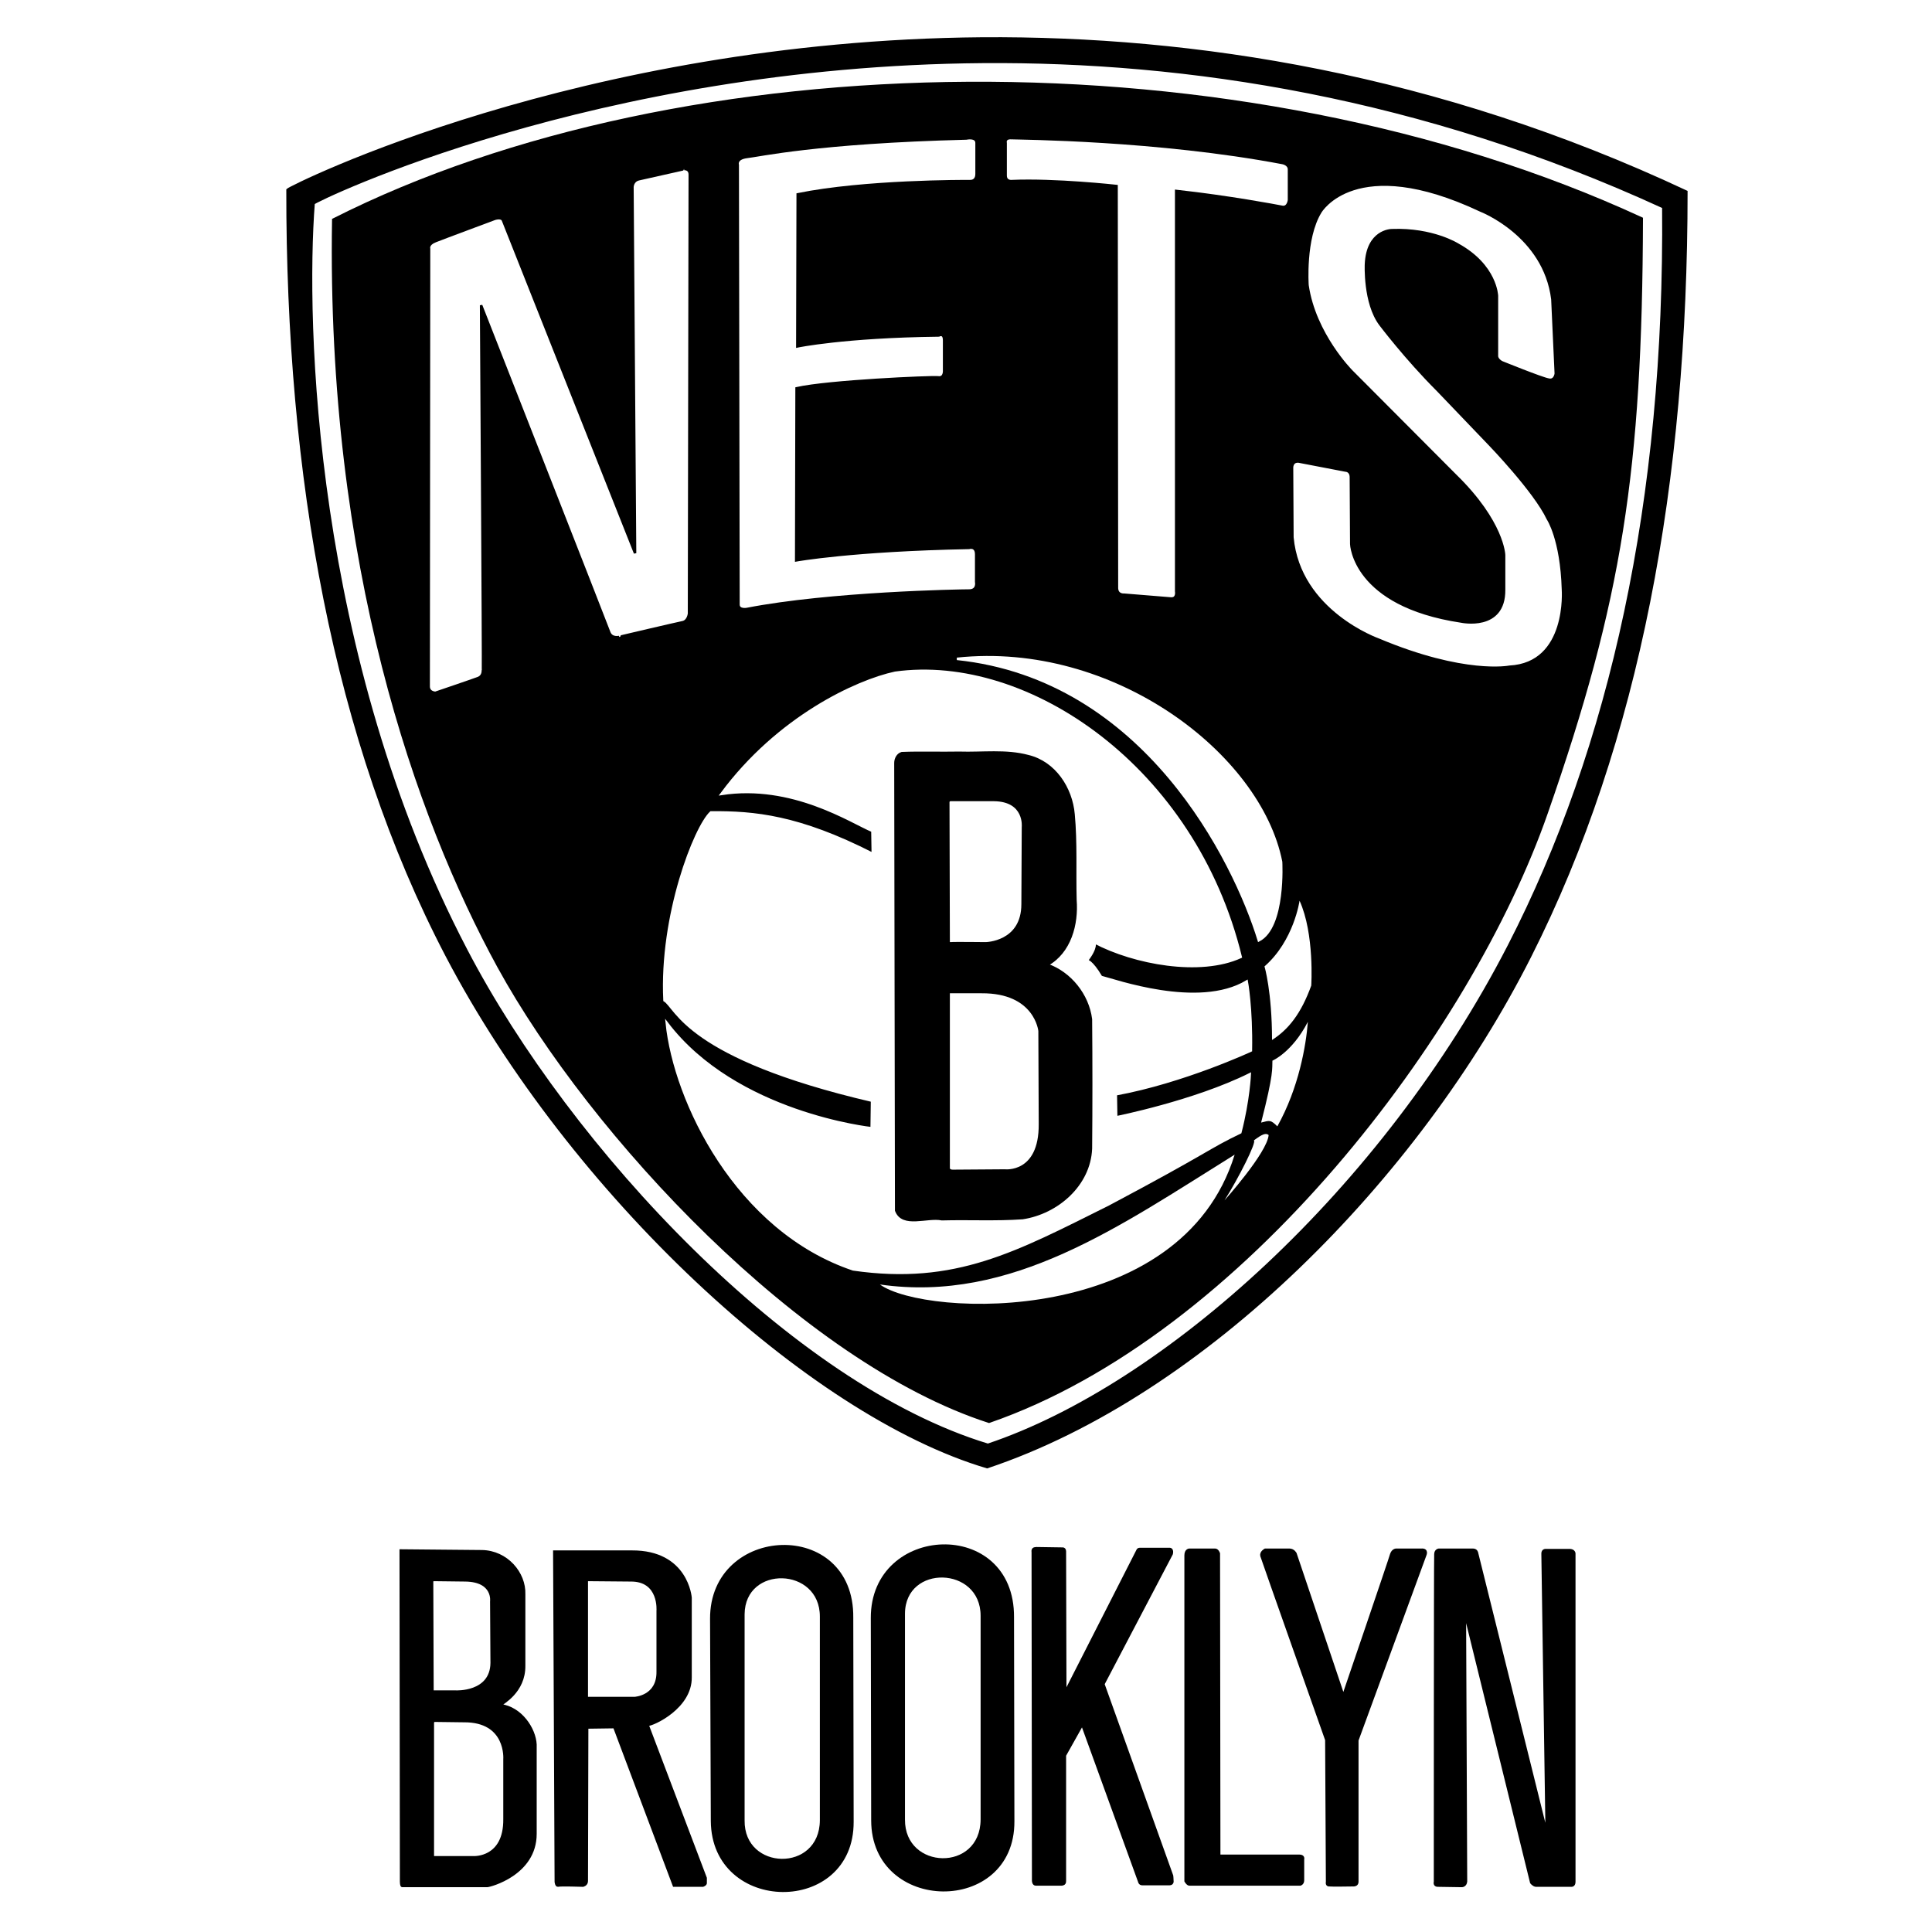
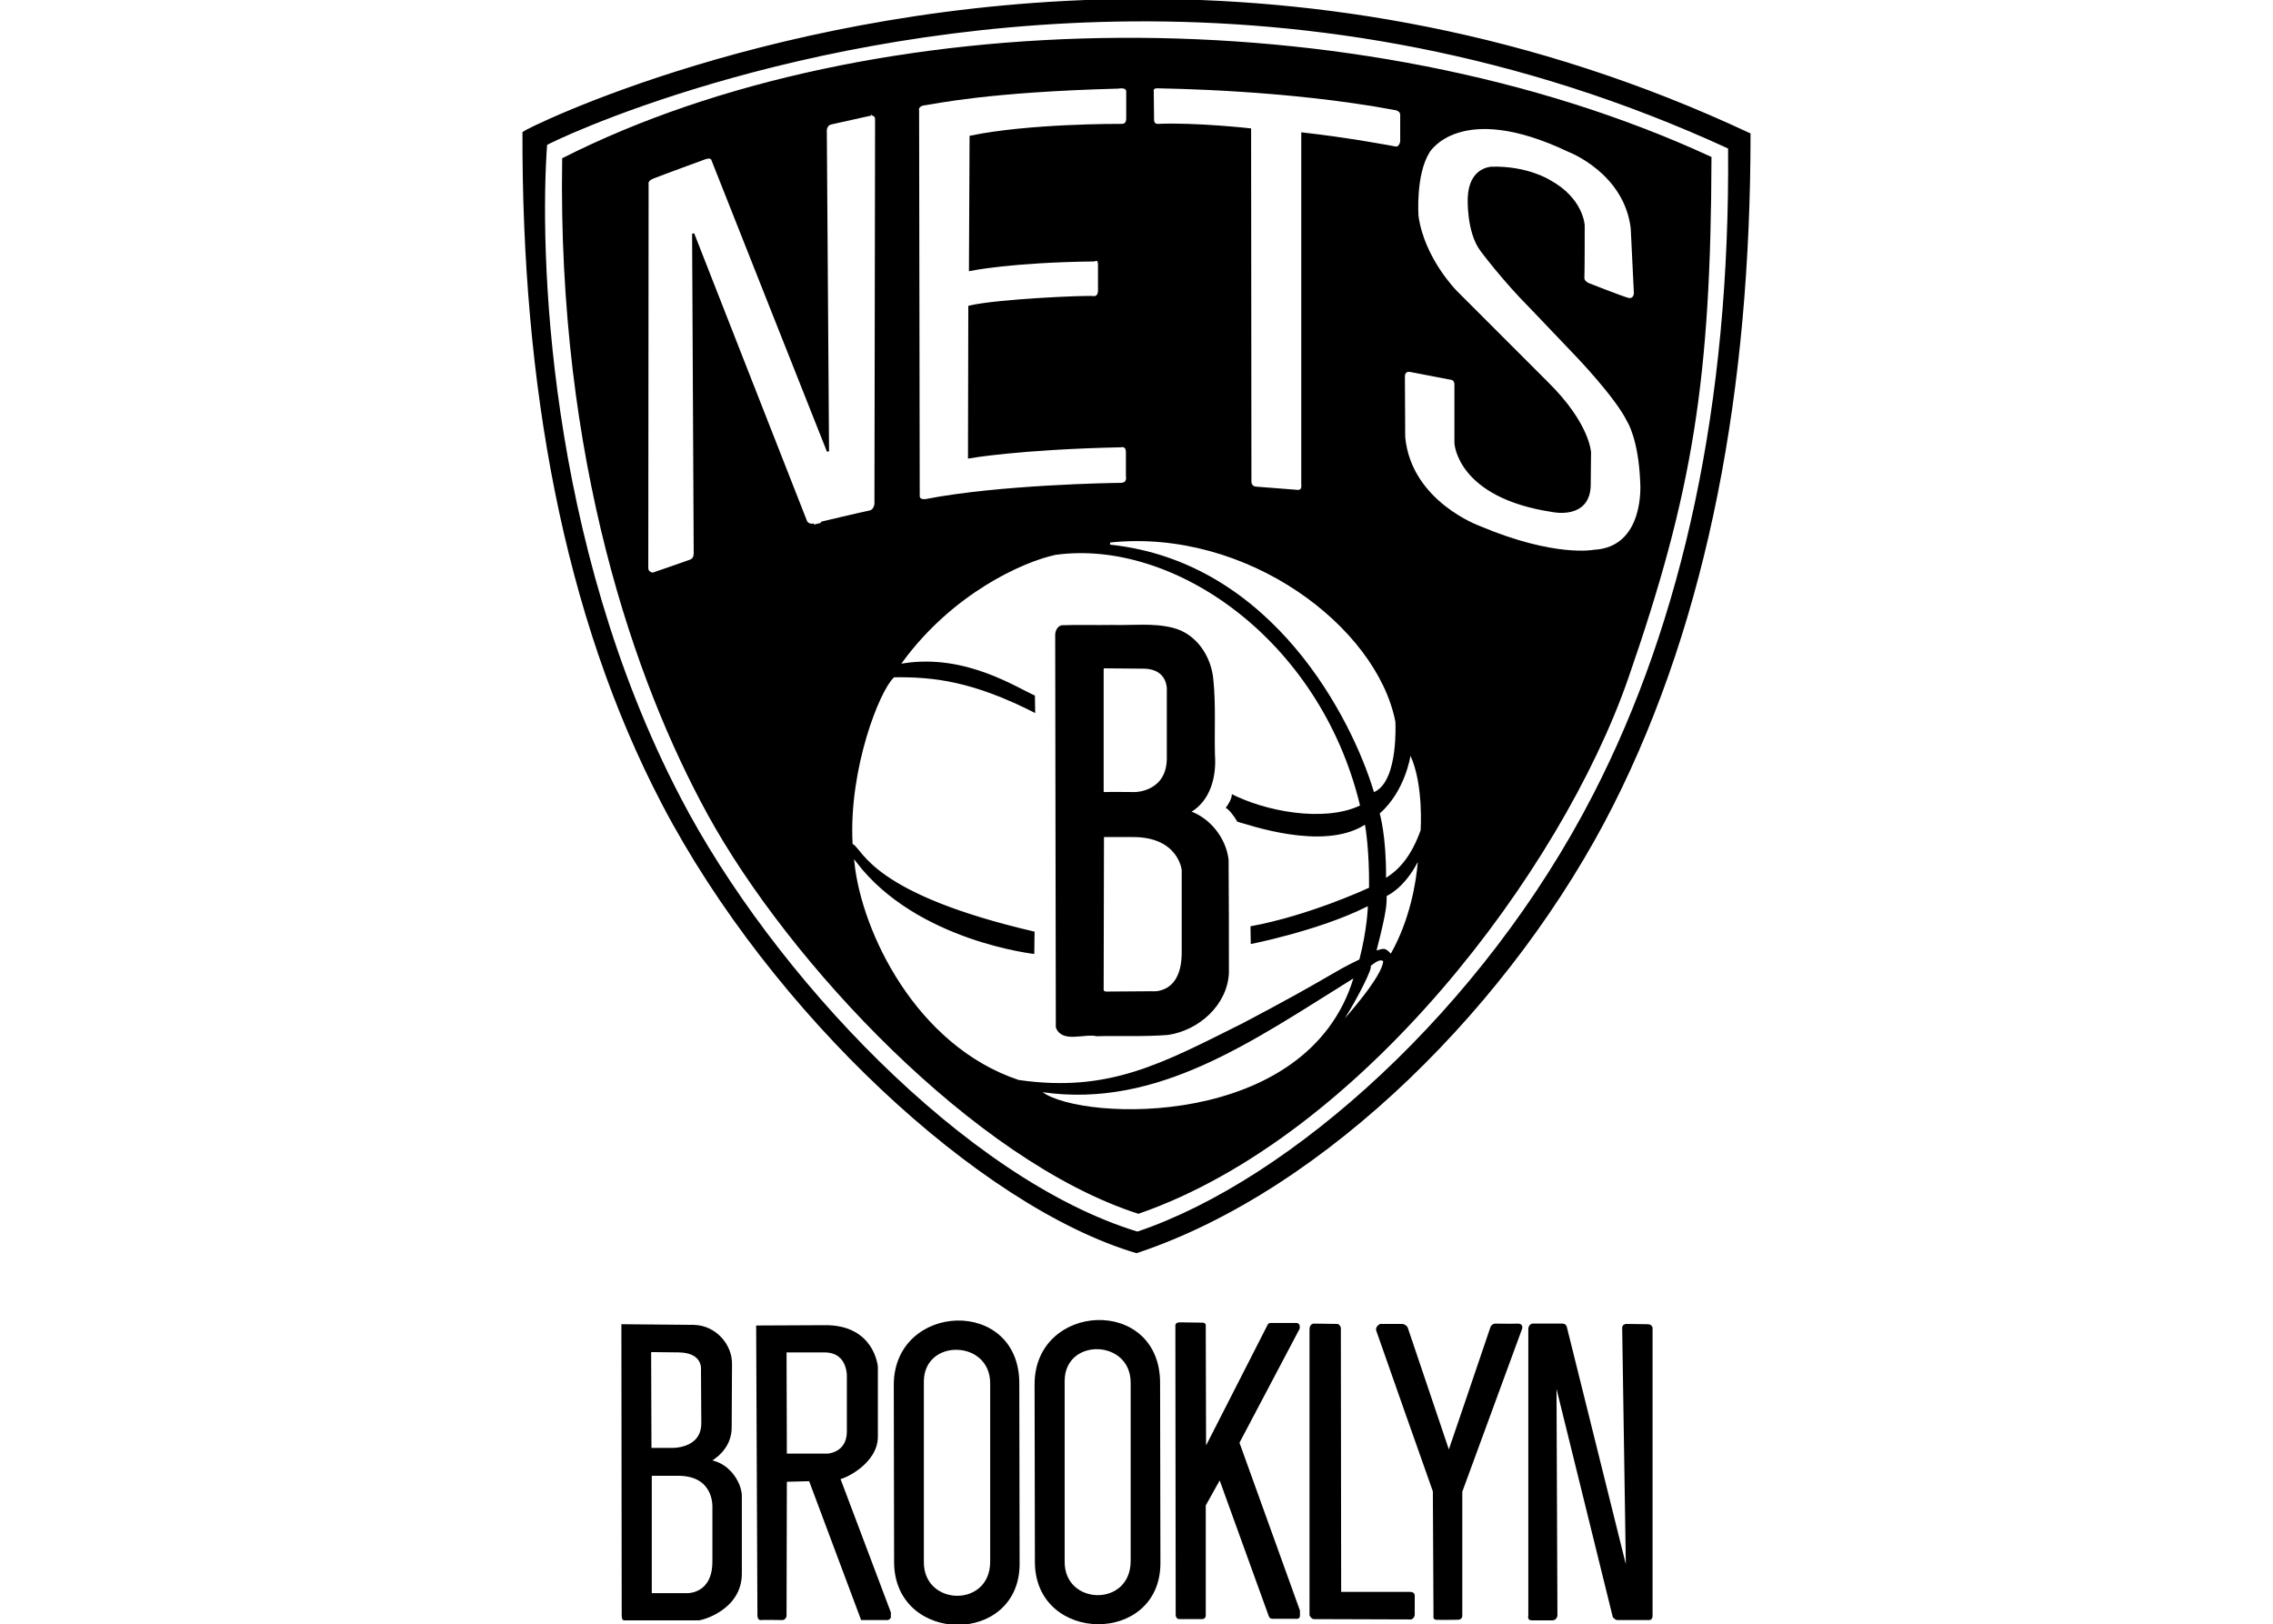
- <svg xmlns="http://www.w3.org/2000/svg" width="20pt" height="20pt" viewBox="0 0 20 20" version="1.1">
+ <svg xmlns="http://www.w3.org/2000/svg" width="28pt" height="20pt" viewBox="0 0 28 20" version="1.1">
  <g id="surface1">
-     <path style="fill-rule:nonzero;fill:rgb(0%,0%,0%);fill-opacity:1;stroke-width:0.32;stroke-linecap:butt;stroke-linejoin:miter;stroke:rgb(0%,0%,0%);stroke-opacity:1;stroke-miterlimit:4;" d="M 231.892 617.35 C 179.695 617.79 142.39 636.54 142.049 636.93 C 142 673.942 148.054 708.122 162.654 736.051 C 178.767 766.813 209.48 795.378 232.576 802.214 C 260.652 792.839 288.338 764.86 302.84 736.1 C 316.902 708.268 323.054 674.626 323.054 637.175 C 290.681 621.989 259.236 617.155 231.892 617.35 Z M 232.039 620.378 C 258.357 620.182 288.728 624.772 320.076 639.176 C 320.418 677.067 313.289 709.098 300.105 734.733 C 283.797 766.423 255.428 791.716 232.674 799.333 C 207.234 791.618 178.621 761.149 165.144 735.27 C 145.222 697.135 144.246 653.923 145.418 638.688 C 145.711 638.298 181.697 620.768 232.039 620.378 Z M 232.039 620.378 " transform="matrix(0.08,0,0,0.08,-8.387327,-48.98959)" />
-     <path style="fill-rule:nonzero;fill:rgb(0%,0%,0%);fill-opacity:1;stroke-width:0.299;stroke-linecap:butt;stroke-linejoin:miter;stroke:rgb(0%,0%,0%);stroke-opacity:1;stroke-miterlimit:4;" d="M 317.293 640.641 C 265.242 616.618 193.318 617.839 147.957 640.788 C 147.224 685.417 158.748 718.083 169.344 737.467 C 181.355 759.342 208.748 788.591 232.82 796.354 C 265.633 785.026 295.125 745.915 304.988 717.546 C 314.607 689.958 317.195 673.307 317.293 640.641 Z M 317.293 640.641 " transform="matrix(0.08,0,0,0.08,-8.387327,-48.98959)" />
-     <path style="fill-rule:nonzero;fill:rgb(100%,100%,100%);fill-opacity:1;stroke-width:0.32;stroke-linecap:butt;stroke-linejoin:miter;stroke:rgb(0%,0%,0%);stroke-opacity:1;stroke-miterlimit:4;" d="M 160.31 701.188 L 160.359 644.548 C 160.359 644.548 160.164 643.962 161.189 643.571 C 162.166 643.18 168.855 640.69 168.855 640.69 C 168.855 640.69 169.734 640.397 169.929 640.885 C 170.125 641.374 187.019 683.952 187.019 683.952 L 186.678 636.589 C 186.678 636.589 186.678 635.758 187.508 635.563 C 188.338 635.368 193.416 634.245 193.367 634.245 C 193.367 634.245 194.099 634.147 194.099 634.977 C 194.099 635.758 194.002 691.764 194.002 691.764 C 194.002 691.764 193.904 692.741 193.172 692.887 C 192.439 693.034 184.92 694.792 184.969 694.792 C 184.969 694.792 184.041 695.036 183.699 694.255 C 183.406 693.425 167.097 651.872 167.097 651.872 C 167.097 651.872 167.39 699.04 167.342 699.04 C 167.293 699.089 167.439 699.821 166.707 700.114 C 165.926 700.407 161.189 702.018 161.189 702.018 C 161.189 702.018 160.31 702.018 160.31 701.188 Z M 160.31 701.188 " transform="matrix(0.08,0,0,0.08,-8.387327,-48.98959)" />
-     <path style="fill-rule:nonzero;fill:rgb(100%,100%,100%);fill-opacity:1;stroke-width:0.32;stroke-linecap:butt;stroke-linejoin:miter;stroke:rgb(0%,0%,0%);stroke-opacity:1;stroke-miterlimit:4;" d="M 200.301 633.708 C 200.301 633.708 200.008 632.878 201.472 632.682 C 202.937 632.536 210.506 630.778 229.89 630.29 C 229.89 630.29 231.209 629.997 231.209 630.876 C 231.209 631.803 231.209 634.684 231.209 634.88 C 231.209 635.124 231.16 635.807 230.379 635.807 C 229.646 635.807 216.707 635.758 208.064 637.516 L 208.015 657.194 C 208.015 657.194 214.021 655.925 226.326 655.778 C 226.326 655.778 227.01 655.387 227.01 656.413 C 227.01 657.487 227.01 660.27 227.01 660.27 C 227.01 660.27 227.107 661.344 226.228 661.198 C 225.349 661.1 212.019 661.686 207.918 662.614 L 207.869 684.88 C 207.869 684.88 215.095 683.561 230.232 683.268 C 230.232 683.268 231.16 682.975 231.16 684.098 C 231.16 685.221 231.16 687.663 231.16 687.663 C 231.16 687.663 231.404 688.786 230.232 688.786 C 229.012 688.786 212.263 689.079 201.472 691.178 C 201.472 691.178 200.398 691.374 200.398 690.592 Z M 200.301 633.708 " transform="matrix(0.08,0,0,0.08,-8.387327,-48.98959)" />
-     <path style="fill-rule:nonzero;fill:rgb(100%,100%,100%);fill-opacity:1;stroke-width:0.32;stroke-linecap:butt;stroke-linejoin:miter;stroke:rgb(0%,0%,0%);stroke-opacity:1;stroke-miterlimit:4;" d="M 249.373 688.493 L 249.324 636.442 C 249.324 636.442 241.365 635.563 235.75 635.807 C 235.75 635.807 234.969 635.905 234.969 635.075 C 234.969 634.245 234.969 630.876 234.969 630.876 C 234.969 630.876 234.773 630.192 235.701 630.241 C 236.726 630.29 254.597 630.387 270.808 633.464 C 270.808 633.464 271.638 633.61 271.638 634.294 C 271.638 634.977 271.638 638.249 271.638 638.249 C 271.638 638.249 271.541 639.323 270.711 639.128 C 269.929 638.981 264.07 637.858 257.039 637.077 L 257.039 688.883 C 257.039 688.883 257.234 689.909 256.306 689.811 L 250.301 689.323 C 250.301 689.323 249.422 689.421 249.373 688.493 Z M 249.373 688.493 " transform="matrix(0.08,0,0,0.08,-8.387327,-48.98959)" />
-     <path style="fill-rule:nonzero;fill:rgb(100%,100%,100%);fill-opacity:1;stroke-width:0.32;stroke-linecap:butt;stroke-linejoin:miter;stroke:rgb(0%,0%,0%);stroke-opacity:1;stroke-miterlimit:4;" d="M 299.178 659.245 C 299.178 659.245 298.494 658.903 298.543 658.366 C 298.543 657.829 298.543 650.651 298.543 650.651 C 298.543 650.651 298.445 646.745 293.465 644.01 C 293.465 644.01 290.242 641.96 284.969 642.155 C 284.773 642.155 281.795 642.253 281.599 646.55 C 281.599 646.55 281.355 651.579 283.455 654.362 C 283.455 654.362 286.726 658.708 290.877 662.858 L 297.566 669.841 C 297.566 669.841 303.426 675.895 305.135 679.508 C 305.135 679.508 306.892 682.096 307.088 688.639 C 307.088 688.639 307.82 698.258 300.154 698.649 C 300.154 698.649 294.344 699.821 283.211 695.133 C 283.211 695.133 272.957 691.52 272.078 681.901 L 272.029 672.917 C 272.029 672.917 271.98 672.038 272.859 672.087 L 278.963 673.258 C 278.963 673.258 279.646 673.258 279.646 674.137 L 279.695 682.78 C 279.695 682.78 279.939 690.69 293.904 692.79 C 293.904 692.79 299.519 694.01 299.47 688.688 L 299.47 684.196 C 299.47 684.196 299.373 679.948 293.172 673.893 L 279.744 660.417 C 279.744 660.417 274.959 655.632 274.031 649.284 C 274.031 649.284 273.592 643.229 275.691 639.811 C 275.691 639.811 280.183 631.95 296.443 639.616 C 296.443 639.616 304.695 642.79 305.72 651.091 L 306.16 660.71 C 306.16 660.71 306.062 661.686 305.232 661.491 C 304.353 661.344 299.178 659.245 299.178 659.245 Z M 299.178 659.245 " transform="matrix(0.08,0,0,0.08,-8.387327,-48.98959)" />
-     <path style="fill:none;stroke-width:0.32;stroke-linecap:butt;stroke-linejoin:miter;stroke:rgb(0%,0%,0%);stroke-opacity:1;stroke-miterlimit:4;" d="M 227.937 715.885 C 227.937 715.885 227.644 715.788 227.644 716.227 C 227.644 716.618 227.644 734.196 227.595 734.196 C 227.595 734.196 227.595 734.538 227.937 734.538 C 228.279 734.538 232.429 734.489 232.429 734.489 C 232.429 734.489 237.215 733.854 237.215 729.606 C 237.215 725.358 237.215 719.889 237.215 719.889 C 237.361 715.397 233.455 715.885 232.283 715.837 Z M 227.937 715.885 " transform="matrix(0.08,0,0,0.08,-8.387327,-48.98959)" />
-     <path style="fill:none;stroke-width:0.32;stroke-linecap:butt;stroke-linejoin:miter;stroke:rgb(0%,0%,0%);stroke-opacity:1;stroke-miterlimit:4;" d="M 227.937 740.837 C 227.937 740.837 227.644 740.788 227.595 741.178 C 227.595 741.178 227.644 763.444 227.595 763.444 C 227.595 763.444 227.595 763.786 228.035 763.835 C 228.474 763.835 234.529 763.883 234.529 763.883 C 235.066 763.591 239.51 764.714 239.51 757.633 L 239.51 746.403 C 239.412 745.475 239.021 740.69 231.599 740.837 Z M 227.937 740.837 " transform="matrix(0.08,0,0,0.08,-8.387327,-48.98959)" />
-     <path style="fill-rule:nonzero;fill:rgb(100%,100%,100%);fill-opacity:1;stroke-width:0.32;stroke-linecap:butt;stroke-linejoin:miter;stroke:rgb(100%,100%,100%);stroke-opacity:1;stroke-miterlimit:4;" d="M 220.662 699.43 C 215.681 700.505 205.525 705.192 198.201 715.104 C 207.381 713.688 214.949 718.717 217.732 719.889 L 217.781 722.868 C 208.211 717.985 202.449 717.448 196.834 717.497 C 194.783 719.401 190.291 730.827 190.828 741.813 C 192.39 742.741 193.611 749.186 217.683 754.801 L 217.635 758.366 C 217.635 758.366 200.056 756.51 191.121 744.743 C 192.146 754.85 200.154 771.55 215.242 776.628 C 228.474 778.532 236.287 774.186 248.25 768.229 C 261.238 761.344 261.14 760.905 265.34 758.903 C 266.414 754.753 266.56 751.383 266.56 751.383 C 259.383 754.948 249.275 756.95 249.275 756.95 L 249.226 753.971 C 258.015 752.36 266.707 748.307 266.707 748.307 C 266.804 742.79 266.17 739.372 266.17 739.372 C 259.92 743.132 248.982 739.176 247.322 738.786 C 246.053 736.637 245.467 736.686 245.467 736.686 C 246.834 734.928 246.443 734.294 246.443 734.294 C 251.619 737.028 260.164 738.591 265.388 736.198 C 259.431 711.735 237.849 697.038 220.662 699.43 Z M 220.662 699.43 " transform="matrix(0.08,0,0,0.08,-8.387327,-48.98959)" />
-     <path style=" stroke:none;fill-rule:nonzero;fill:rgb(100%,100%,100%);fill-opacity:1;" d="M 9.109 13.297 C 9.578 13.637 12.23 13.742 12.781 11.953 C 11.594 12.691 10.473 13.492 9.109 13.297 Z M 9.109 13.297 " />
-     <path style=" stroke:none;fill-rule:nonzero;fill:rgb(100%,100%,100%);fill-opacity:1;" d="M 12.676 12.426 C 12.676 12.426 13.117 11.934 13.133 11.75 C 13.094 11.715 13.027 11.773 12.98 11.805 C 13.012 11.82 12.82 12.199 12.676 12.426 Z M 12.676 12.426 " />
-     <path style=" stroke:none;fill-rule:nonzero;fill:rgb(100%,100%,100%);fill-opacity:1;" d="M 13.172 10.98 C 13.168 11.062 13.188 11.105 13.055 11.621 C 13.145 11.598 13.152 11.59 13.223 11.66 C 13.445 11.262 13.52 10.824 13.539 10.578 C 13.375 10.895 13.172 10.98 13.172 10.98 Z M 13.172 10.98 " />
-     <path style="fill-rule:nonzero;fill:rgb(0%,0%,0%);fill-opacity:1;stroke-width:0.32;stroke-linecap:butt;stroke-linejoin:miter;stroke:rgb(0%,0%,0%);stroke-opacity:1;stroke-miterlimit:4;" d="M 220.711 711.1 C 220.76 730.387 220.76 749.675 220.808 769.01 C 221.638 771.208 224.812 769.743 226.717 770.133 C 230.183 770.036 233.699 770.231 237.166 769.987 C 241.658 769.303 245.808 765.69 246.004 761.003 C 246.053 755.436 246.053 749.821 246.004 744.255 C 245.613 741.13 243.318 738.249 240.34 737.223 C 243.318 735.563 244.246 731.95 244.002 728.825 C 243.904 725.114 244.099 721.403 243.758 717.741 C 243.465 714.372 241.316 711.051 237.898 710.221 C 235.017 709.44 231.941 709.88 228.963 709.782 C 226.472 709.831 223.982 709.733 221.541 709.831 C 221.004 709.977 220.711 710.563 220.711 711.1 Z M 220.711 711.1 " transform="matrix(0.08,0,0,0.08,-8.387327,-48.98959)" />
-     <path style="fill-rule:nonzero;fill:rgb(100%,100%,100%);fill-opacity:1;stroke-width:0.32;stroke-linecap:butt;stroke-linejoin:miter;stroke:rgb(0%,0%,0%);stroke-opacity:1;stroke-miterlimit:4;" d="M 227.791 715.885 C 227.791 715.885 227.547 715.934 227.547 716.178 C 227.547 716.423 227.595 734.196 227.595 734.196 C 227.595 734.196 227.547 734.44 227.84 734.44 C 228.181 734.391 232.381 734.44 232.381 734.44 C 232.381 734.44 237.166 734.391 237.166 729.362 L 237.215 719.401 C 237.215 719.401 237.605 715.934 233.455 715.885 Z M 227.791 715.885 " transform="matrix(0.08,0,0,0.08,-8.387327,-48.98959)" />
-     <path style="fill-rule:nonzero;fill:rgb(100%,100%,100%);fill-opacity:1;stroke-width:0.32;stroke-linecap:butt;stroke-linejoin:miter;stroke:rgb(0%,0%,0%);stroke-opacity:1;stroke-miterlimit:4;" d="M 227.595 740.739 L 227.595 763.493 C 227.595 763.493 227.547 763.883 228.133 763.883 C 228.67 763.883 234.871 763.835 234.871 763.835 C 234.871 763.835 239.461 764.372 239.412 757.829 L 239.363 745.768 C 239.363 745.768 238.875 740.69 231.844 740.739 Z M 227.595 740.739 " transform="matrix(0.08,0,0,0.08,-8.387327,-48.98959)" />
-     <path style=" stroke:none;fill-rule:nonzero;fill:rgb(100%,100%,100%);fill-opacity:1;" d="M 13.453 9.324 C 13.609 9.668 13.574 10.203 13.574 10.203 C 13.469 10.492 13.34 10.656 13.168 10.766 C 13.168 10.266 13.09 10.004 13.09 10.004 C 13.395 9.738 13.453 9.324 13.453 9.324 Z M 13.453 9.324 " />
-     <path style="fill-rule:nonzero;fill:rgb(100%,100%,100%);fill-opacity:1;stroke-width:0.32;stroke-linecap:butt;stroke-linejoin:miter;stroke:rgb(100%,100%,100%);stroke-opacity:1;stroke-miterlimit:4;" d="M 270.613 723.893 C 267.879 710.026 248.885 695.475 228.67 697.624 C 252.986 700.163 264.558 723.747 267.732 734.05 C 271.101 732.341 270.613 723.893 270.613 723.893 Z M 270.613 723.893 " transform="matrix(0.08,0,0,0.08,-8.387327,-48.98959)" />
-     <path style="fill-rule:nonzero;fill:rgb(0%,0%,0%);fill-opacity:1;stroke-width:0.32;stroke-linecap:butt;stroke-linejoin:miter;stroke:rgb(0%,0%,0%);stroke-opacity:1;stroke-miterlimit:4;" d="M 156.697 813.005 L 156.746 855.876 C 156.746 855.876 156.746 856.413 156.892 856.413 C 157.088 856.413 167.879 856.413 167.879 856.413 C 168.22 856.413 174.129 854.899 174.129 849.675 L 174.129 838.102 C 174.031 836.1 172.273 833.366 169.588 833.024 C 169.783 832.78 172.713 831.315 172.664 827.897 L 172.664 818.669 C 172.762 815.934 170.418 813.151 167.195 813.102 Z M 156.697 813.005 " transform="matrix(0.08,0,0,0.08,-8.387327,-48.98959)" />
-     <path style="fill-rule:nonzero;fill:rgb(100%,100%,100%);fill-opacity:1;stroke-width:0.32;stroke-linecap:butt;stroke-linejoin:miter;stroke:rgb(0%,0%,0%);stroke-opacity:1;stroke-miterlimit:4;" d="M 160.945 816.813 C 160.896 816.862 160.75 816.813 160.75 817.057 C 160.75 817.35 160.799 831.071 160.799 831.071 C 160.799 831.071 160.75 831.266 160.994 831.266 C 161.189 831.266 163.826 831.266 163.826 831.266 C 163.826 831.266 168.416 831.51 168.465 827.555 L 168.416 819.596 C 168.416 819.596 168.806 816.911 165.047 816.862 Z M 160.945 816.813 " transform="matrix(0.08,0,0,0.08,-8.387327,-48.98959)" />
-     <path style="fill-rule:nonzero;fill:rgb(100%,100%,100%);fill-opacity:1;stroke-width:0.32;stroke-linecap:butt;stroke-linejoin:miter;stroke:rgb(0%,0%,0%);stroke-opacity:1;stroke-miterlimit:4;" d="M 160.994 835.026 C 160.799 835.221 160.847 835.319 160.847 835.319 L 160.847 852.507 C 160.847 852.507 160.847 852.702 160.994 852.702 C 161.092 852.702 166.17 852.702 166.17 852.702 C 166.17 852.702 170.174 852.897 170.125 847.77 L 170.125 840.007 C 170.125 840.007 170.515 835.026 164.851 835.075 Z M 160.994 835.026 " transform="matrix(0.08,0,0,0.08,-8.387327,-48.98959)" />
-     <path style="fill-rule:nonzero;fill:rgb(0%,0%,0%);fill-opacity:1;stroke-width:0.32;stroke-linecap:butt;stroke-linejoin:miter;stroke:rgb(0%,0%,0%);stroke-opacity:1;stroke-miterlimit:4;" d="M 176.57 813.151 L 176.765 855.876 C 176.765 855.876 176.814 856.413 177.058 856.364 C 177.254 856.266 180.281 856.364 180.281 856.364 C 180.281 856.364 180.769 856.266 180.769 855.778 C 180.769 855.241 180.818 835.905 180.818 835.905 L 184.334 835.856 L 192.049 856.364 L 195.808 856.364 C 195.808 856.364 196.101 856.266 196.15 856.071 L 196.15 855.387 L 188.631 835.563 C 189.363 835.563 194.246 833.317 194.197 829.411 L 194.197 819.108 C 194.197 819.108 193.758 813.102 186.58 813.151 Z M 176.57 813.151 " transform="matrix(0.08,0,0,0.08,-8.387327,-48.98959)" />
-     <path style="fill-rule:nonzero;fill:rgb(100%,100%,100%);fill-opacity:1;stroke-width:0.32;stroke-linecap:butt;stroke-linejoin:miter;stroke:rgb(0%,0%,0%);stroke-opacity:1;stroke-miterlimit:4;" d="M 180.769 816.813 L 180.769 832.096 L 186.97 832.096 C 186.97 832.096 189.998 831.95 189.949 828.678 L 189.949 820.817 C 189.949 820.817 190.291 816.813 186.433 816.862 Z M 180.769 816.813 " transform="matrix(0.08,0,0,0.08,-8.387327,-48.98959)" />
-     <path style="fill-rule:nonzero;fill:rgb(0%,0%,0%);fill-opacity:1;stroke-width:0.32;stroke-linecap:butt;stroke-linejoin:miter;stroke:rgb(0%,0%,0%);stroke-opacity:1;stroke-miterlimit:4;" d="M 196.883 821.842 L 196.98 848.014 C 197.078 859.928 215.193 860.124 215.144 848.112 L 215.095 821.696 C 215.242 808.903 196.834 809.782 196.883 821.842 Z M 196.883 821.842 " transform="matrix(0.08,0,0,0.08,-8.387327,-48.98959)" />
-     <path style="fill-rule:nonzero;fill:rgb(100%,100%,100%);fill-opacity:1;stroke-width:0.32;stroke-linecap:butt;stroke-linejoin:miter;stroke:rgb(0%,0%,0%);stroke-opacity:1;stroke-miterlimit:4;" d="M 201.033 821.257 L 201.033 847.917 C 200.935 854.655 211.043 854.899 211.092 847.917 L 211.092 821.55 C 211.092 814.909 201.082 814.665 201.033 821.257 Z M 201.033 821.257 " transform="matrix(0.08,0,0,0.08,-8.387327,-48.98959)" />
-     <path style="fill-rule:nonzero;fill:rgb(0%,0%,0%);fill-opacity:1;stroke-width:0.32;stroke-linecap:butt;stroke-linejoin:miter;stroke:rgb(0%,0%,0%);stroke-opacity:1;stroke-miterlimit:4;" d="M 217.683 821.745 L 217.732 847.917 C 217.732 859.831 235.994 860.075 235.945 848.063 L 235.896 821.647 C 235.994 808.854 217.635 809.684 217.683 821.745 Z M 217.683 821.745 " transform="matrix(0.08,0,0,0.08,-8.387327,-48.98959)" />
-     <path style="fill-rule:nonzero;fill:rgb(100%,100%,100%);fill-opacity:1;stroke-width:0.32;stroke-linecap:butt;stroke-linejoin:miter;stroke:rgb(0%,0%,0%);stroke-opacity:1;stroke-miterlimit:4;" d="M 221.785 821.159 L 221.785 847.819 C 221.736 854.557 231.844 854.85 231.892 847.819 L 231.892 821.452 C 231.892 814.811 221.834 814.567 221.785 821.159 Z M 221.785 821.159 " transform="matrix(0.08,0,0,0.08,-8.387327,-48.98959)" />
-     <path style="fill-rule:nonzero;fill:rgb(0%,0%,0%);fill-opacity:1;stroke-width:0.32;stroke-linecap:butt;stroke-linejoin:miter;stroke:rgb(0%,0%,0%);stroke-opacity:1;stroke-miterlimit:4;" d="M 242.146 812.76 L 238.972 812.712 C 238.875 812.76 238.387 812.614 238.484 813.249 L 238.533 855.729 C 238.533 855.729 238.533 856.217 238.875 856.217 C 239.363 856.217 242.146 856.217 242.146 856.217 C 242.146 856.169 242.683 856.315 242.635 855.729 L 242.635 839.518 L 244.881 835.514 L 252.254 855.827 C 252.254 855.827 252.303 856.169 252.644 856.169 L 256.111 856.169 C 256.111 856.169 256.502 856.217 256.551 855.876 C 256.551 855.534 256.502 855.094 256.502 855.094 L 247.615 830.29 L 256.453 813.444 C 256.453 813.444 256.648 812.76 256.111 812.809 L 252.351 812.809 C 252.205 812.809 252.107 812.858 252.058 812.956 L 242.683 831.364 L 242.635 813.2 C 242.635 813.2 242.683 812.76 242.342 812.76 Z M 242.146 812.76 " transform="matrix(0.08,0,0,0.08,-8.387327,-48.98959)" />
-     <path style="fill-rule:nonzero;fill:rgb(0%,0%,0%);fill-opacity:1;stroke-width:0.32;stroke-linecap:butt;stroke-linejoin:miter;stroke:rgb(0%,0%,0%);stroke-opacity:1;stroke-miterlimit:4;" d="M 262.068 812.907 L 258.748 812.907 C 258.748 812.907 258.26 812.907 258.26 813.639 L 258.26 855.778 C 258.26 855.778 258.504 856.217 258.748 856.217 L 273.103 856.217 C 273.103 856.217 273.445 856.12 273.445 855.68 L 273.445 852.946 C 273.445 852.946 273.592 852.507 272.957 852.507 L 262.605 852.507 L 262.556 813.395 C 262.556 813.395 262.41 812.907 262.068 812.907 Z M 262.068 812.907 " transform="matrix(0.08,0,0,0.08,-8.387327,-48.98959)" />
-     <path style="fill-rule:nonzero;fill:rgb(0%,0%,0%);fill-opacity:1;stroke-width:0.32;stroke-linecap:butt;stroke-linejoin:miter;stroke:rgb(0%,0%,0%);stroke-opacity:1;stroke-miterlimit:4;" d="M 271.687 812.907 L 268.562 812.907 C 268.562 812.907 267.976 813.2 268.074 813.688 C 268.22 814.176 276.472 837.516 276.472 837.516 L 276.57 855.876 C 276.57 855.876 276.472 856.266 276.765 856.315 C 277.058 856.364 280.037 856.315 280.037 856.315 C 280.037 856.315 280.476 856.315 280.476 855.876 L 280.476 837.565 L 289.265 813.591 C 289.265 813.591 289.607 812.858 288.777 812.907 C 287.996 812.907 285.506 812.907 285.506 812.907 C 285.506 812.907 285.066 812.907 284.871 813.493 C 284.724 814.079 278.67 831.803 278.67 831.803 L 272.469 813.395 C 272.469 813.395 272.224 812.907 271.687 812.907 Z M 271.687 812.907 " transform="matrix(0.08,0,0,0.08,-8.387327,-48.98959)" />
-     <path style="fill-rule:nonzero;fill:rgb(0%,0%,0%);fill-opacity:1;stroke-width:0.32;stroke-linecap:butt;stroke-linejoin:miter;stroke:rgb(0%,0%,0%);stroke-opacity:1;stroke-miterlimit:4;" d="M 295.418 812.907 L 291.023 812.907 C 291.023 812.907 290.584 812.956 290.584 813.493 C 290.535 814.03 290.535 855.876 290.535 855.876 C 290.535 855.876 290.388 856.364 290.877 856.364 C 291.365 856.364 294.002 856.413 294.002 856.413 C 294.002 856.413 294.49 856.413 294.539 855.827 C 294.539 855.192 294.392 821.061 294.392 821.061 L 302.986 855.973 C 302.986 855.973 303.23 856.315 303.572 856.364 L 308.162 856.364 C 308.162 856.364 308.553 856.413 308.553 855.876 L 308.553 813.395 C 308.553 813.395 308.553 813.005 308.015 812.956 L 304.89 812.956 C 304.89 812.956 304.451 812.907 304.451 813.395 L 304.988 849.626 L 295.955 813.298 C 295.955 813.298 295.906 812.907 295.418 812.907 Z M 295.418 812.907 " transform="matrix(0.08,0,0,0.08,-8.387327,-48.98959)" />
+     <path style="fill-rule:nonzero;fill:rgb(0%,0%,0%);fill-opacity:1;stroke-width:0.267;stroke-linecap:butt;stroke-linejoin:miter;stroke:rgb(0%,0%,0%);stroke-opacity:1;stroke-miterlimit:4;" d="M 229.295 637.37 C 185.74 637.721 154.607 653.385 154.334 653.698 C 154.256 684.596 159.334 713.112 171.521 736.393 C 184.959 762.057 210.584 785.885 229.842 791.589 C 253.279 783.815 276.365 760.456 288.474 736.471 C 300.193 713.229 305.349 685.143 305.349 653.893 C 278.357 641.237 252.107 637.214 229.295 637.37 Z M 229.373 639.87 C 251.365 639.714 276.717 643.542 302.849 655.573 C 303.123 687.214 297.224 713.893 286.209 735.3 C 272.615 761.745 248.904 782.839 229.959 789.206 C 208.709 782.76 184.842 757.331 173.592 735.729 C 156.951 703.893 156.17 667.878 157.107 655.143 C 157.381 654.87 187.42 640.182 229.373 639.87 Z M 229.373 639.87 " transform="matrix(0.1,0,0,0.1,-8.984159,-63.73698)" />
+     <path style="fill-rule:nonzero;fill:rgb(0%,0%,0%);fill-opacity:1;stroke-width:0.25;stroke-linecap:butt;stroke-linejoin:miter;stroke:rgb(0%,0%,0%);stroke-opacity:1;stroke-miterlimit:4;" d="M 300.545 656.784 C 257.107 636.745 197.068 637.76 159.217 656.94 C 158.631 694.128 168.24 721.432 177.107 737.604 C 187.107 755.846 209.959 780.26 230.076 786.745 C 257.42 777.253 282.029 744.635 290.271 720.964 C 298.279 697.917 300.467 684.05 300.545 656.784 Z M 300.545 656.784 " transform="matrix(0.1,0,0,0.1,-8.984159,-63.73698)" />
+     <path style="fill-rule:nonzero;fill:rgb(100%,100%,100%);fill-opacity:1;stroke-width:0.267;stroke-linecap:butt;stroke-linejoin:miter;stroke:rgb(0%,0%,0%);stroke-opacity:1;stroke-miterlimit:4;" d="M 169.568 707.331 L 169.607 660.065 C 169.607 660.065 169.451 659.557 170.271 659.245 C 171.131 658.893 176.678 656.862 176.678 656.862 C 176.678 656.862 177.381 656.589 177.576 656.979 C 177.732 657.409 191.834 692.956 191.834 692.956 L 191.56 653.425 C 191.56 653.425 191.56 652.721 192.224 652.565 C 192.928 652.409 197.146 651.471 197.146 651.471 C 197.107 651.471 197.771 651.393 197.771 652.057 C 197.771 652.721 197.693 699.44 197.693 699.44 C 197.693 699.44 197.615 700.26 196.99 700.378 C 196.326 700.495 190.076 701.979 190.115 701.979 C 190.115 701.979 189.334 702.175 189.099 701.51 C 188.826 700.846 175.232 666.159 175.232 666.159 C 175.232 666.159 175.428 705.534 175.428 705.534 C 175.388 705.573 175.506 706.198 174.881 706.432 C 174.256 706.667 170.271 708.034 170.271 708.034 C 170.271 708.034 169.568 707.995 169.568 707.331 Z M 169.568 707.331 " transform="matrix(0.1,0,0,0.1,-8.984159,-63.73698)" />
+     <path style="fill-rule:nonzero;fill:rgb(100%,100%,100%);fill-opacity:1;stroke-width:0.267;stroke-linecap:butt;stroke-linejoin:miter;stroke:rgb(0%,0%,0%);stroke-opacity:1;stroke-miterlimit:4;" d="M 202.928 651.003 C 202.928 651.003 202.693 650.3 203.904 650.182 C 205.115 650.026 211.443 648.581 227.615 648.151 C 227.615 648.151 228.709 647.917 228.709 648.659 C 228.709 649.44 228.709 651.823 228.709 651.979 C 228.709 652.175 228.67 652.76 228.045 652.76 C 227.42 652.76 216.599 652.721 209.412 654.206 L 209.334 670.612 C 209.334 670.612 214.373 669.557 224.646 669.44 C 224.646 669.44 225.232 669.089 225.232 669.948 C 225.232 670.846 225.232 673.151 225.232 673.151 C 225.232 673.151 225.271 674.05 224.529 673.971 C 223.787 673.854 212.693 674.323 209.256 675.143 L 209.217 693.698 C 209.217 693.698 215.271 692.604 227.888 692.331 C 227.888 692.331 228.67 692.096 228.67 693.073 C 228.67 694.01 228.67 696.003 228.67 696.003 C 228.67 696.003 228.904 696.979 227.888 696.979 C 226.873 696.979 212.888 697.214 203.904 698.971 C 203.904 698.971 203.006 699.128 203.006 698.464 Z M 202.928 651.003 " transform="matrix(0.1,0,0,0.1,-8.984159,-63.73698)" />
+     <path style="fill-rule:nonzero;fill:rgb(100%,100%,100%);fill-opacity:1;stroke-width:0.267;stroke-linecap:butt;stroke-linejoin:miter;stroke:rgb(0%,0%,0%);stroke-opacity:1;stroke-miterlimit:4;" d="M 243.865 696.706 L 243.826 653.307 C 243.826 653.307 237.185 652.565 232.498 652.76 C 232.498 652.76 231.873 652.839 231.873 652.135 C 231.873 651.432 231.834 648.659 231.834 648.659 C 231.834 648.659 231.678 648.073 232.459 648.112 C 233.318 648.151 248.24 648.268 261.756 650.807 C 261.756 650.807 262.459 650.925 262.459 651.51 C 262.459 652.096 262.459 654.792 262.459 654.792 C 262.459 654.792 262.342 655.69 261.678 655.534 C 261.013 655.417 256.131 654.479 250.271 653.815 L 250.271 697.057 C 250.271 697.057 250.428 697.917 249.646 697.839 L 244.646 697.448 C 244.646 697.448 243.904 697.487 243.865 696.706 Z M 243.865 696.706 " transform="matrix(0.1,0,0,0.1,-8.984159,-63.73698)" />
+     <path style="fill-rule:nonzero;fill:rgb(100%,100%,100%);fill-opacity:1;stroke-width:0.267;stroke-linecap:butt;stroke-linejoin:miter;stroke:rgb(0%,0%,0%);stroke-opacity:1;stroke-miterlimit:4;" d="M 285.428 672.331 C 285.428 672.331 284.842 672.018 284.881 671.589 C 284.92 671.12 284.92 665.143 284.92 665.143 C 284.92 665.143 284.803 661.862 280.662 659.635 C 280.662 659.635 277.967 657.917 273.553 658.034 C 273.396 658.073 270.935 658.151 270.779 661.706 C 270.779 661.706 270.584 665.925 272.342 668.229 C 272.342 668.229 275.037 671.862 278.474 675.3 L 284.06 681.159 C 284.06 681.159 288.943 686.237 290.388 689.206 C 290.388 689.206 291.834 691.393 292.029 696.862 C 292.029 696.862 292.654 704.87 286.209 705.221 C 286.209 705.221 281.365 706.198 272.107 702.292 C 272.107 702.292 263.553 699.245 262.81 691.198 L 262.771 683.737 C 262.771 683.737 262.732 682.995 263.474 683.034 L 268.553 684.01 C 268.553 684.01 269.138 684.01 269.138 684.753 L 269.138 691.94 C 269.138 691.94 269.412 698.542 281.053 700.3 C 281.053 700.3 285.74 701.354 285.662 696.901 L 285.701 693.112 C 285.701 693.112 285.584 689.596 280.428 684.518 L 269.217 673.307 C 269.217 673.307 265.193 669.284 264.451 664.01 C 264.451 664.01 264.06 658.932 265.818 656.081 C 265.818 656.081 269.607 649.518 283.123 655.964 C 283.123 655.964 290.037 658.581 290.857 665.495 L 291.248 673.542 C 291.248 673.542 291.17 674.323 290.467 674.206 C 289.763 674.05 285.428 672.331 285.428 672.331 Z M 285.428 672.331 " transform="matrix(0.1,0,0,0.1,-8.984159,-63.73698)" />
+     <path style="fill:none;stroke-width:0.267;stroke-linecap:butt;stroke-linejoin:miter;stroke:rgb(0%,0%,0%);stroke-opacity:1;stroke-miterlimit:4;" d="M 225.974 719.557 C 225.974 719.557 225.74 719.479 225.74 719.831 C 225.74 720.221 225.74 734.87 225.701 734.87 C 225.701 734.87 225.662 735.143 225.974 735.143 C 226.248 735.143 229.724 735.104 229.724 735.104 C 229.724 735.104 233.709 734.596 233.709 731.042 C 233.709 727.487 233.709 722.917 233.709 722.917 C 233.826 719.167 230.623 719.557 229.607 719.518 Z M 225.974 719.557 " transform="matrix(0.1,0,0,0.1,-8.984159,-63.73698)" />
+     <path style="fill:none;stroke-width:0.267;stroke-linecap:butt;stroke-linejoin:miter;stroke:rgb(0%,0%,0%);stroke-opacity:1;stroke-miterlimit:4;" d="M 225.974 740.378 C 225.974 740.378 225.74 740.378 225.701 740.69 C 225.701 740.69 225.74 759.245 225.701 759.245 C 225.662 759.245 225.701 759.557 226.053 759.596 C 226.404 759.596 231.443 759.635 231.443 759.635 C 231.912 759.401 235.623 760.3 235.662 754.401 L 235.662 745.065 C 235.545 744.245 235.232 740.3 229.021 740.378 Z M 225.974 740.378 " transform="matrix(0.1,0,0,0.1,-8.984159,-63.73698)" />
+     <path style="fill-rule:nonzero;fill:rgb(100%,100%,100%);fill-opacity:1;stroke-width:0.267;stroke-linecap:butt;stroke-linejoin:miter;stroke:rgb(100%,100%,100%);stroke-opacity:1;stroke-miterlimit:4;" d="M 219.881 705.846 C 215.74 706.745 207.263 710.651 201.17 718.932 C 208.865 717.76 215.115 721.94 217.459 722.956 L 217.498 725.417 C 209.529 721.315 204.685 720.885 200.037 720.925 C 198.318 722.526 194.529 732.057 194.998 741.237 C 196.326 742.018 197.342 747.37 217.42 752.018 L 217.381 755.026 C 217.381 755.026 202.732 753.464 195.232 743.659 C 196.131 752.096 202.771 766.042 215.349 770.26 C 226.443 771.862 232.967 768.229 242.967 763.229 C 253.787 757.526 253.67 757.135 257.185 755.456 C 258.084 751.979 258.201 749.206 258.201 749.206 C 252.224 752.175 243.787 753.815 243.787 753.815 L 243.748 751.354 C 251.092 750.026 258.357 746.628 258.357 746.628 C 258.396 742.018 257.888 739.167 257.888 739.167 C 252.654 742.331 243.553 739.05 242.185 738.698 C 241.092 736.901 240.623 736.94 240.623 736.94 C 241.756 735.456 241.404 734.948 241.404 734.948 C 245.74 737.214 252.888 738.503 257.224 736.51 C 252.263 716.12 234.256 703.854 219.881 705.846 Z M 219.881 705.846 " transform="matrix(0.1,0,0,0.1,-8.984159,-63.73698)" />
+     <path style=" stroke:none;fill-rule:nonzero;fill:rgb(100%,100%,100%);fill-opacity:1;" d="M 12.844 13.453 C 13.332 13.809 16.102 13.918 16.672 12.051 C 15.434 12.82 14.266 13.656 12.844 13.453 Z M 12.844 13.453 " />
+     <path style=" stroke:none;fill-rule:nonzero;fill:rgb(100%,100%,100%);fill-opacity:1;" d="M 16.566 12.543 C 16.566 12.543 17.027 12.031 17.039 11.84 C 17 11.805 16.93 11.863 16.883 11.898 C 16.918 11.914 16.715 12.309 16.566 12.543 Z M 16.566 12.543 " />
+     <path style=" stroke:none;fill-rule:nonzero;fill:rgb(100%,100%,100%);fill-opacity:1;" d="M 17.082 11.035 C 17.078 11.121 17.098 11.164 16.957 11.707 C 17.051 11.68 17.062 11.672 17.133 11.746 C 17.367 11.332 17.445 10.871 17.465 10.617 C 17.293 10.949 17.082 11.035 17.082 11.035 Z M 17.082 11.035 " />
+     <path style="fill-rule:nonzero;fill:rgb(0%,0%,0%);fill-opacity:1;stroke-width:0.267;stroke-linecap:butt;stroke-linejoin:miter;stroke:rgb(0%,0%,0%);stroke-opacity:1;stroke-miterlimit:4;" d="M 219.959 715.573 C 219.998 731.706 219.998 747.8 220.037 763.893 C 220.74 765.729 223.396 764.518 224.959 764.87 C 227.849 764.792 230.779 764.948 233.709 764.714 C 237.42 764.167 240.896 761.12 241.092 757.214 C 241.092 752.565 241.092 747.917 241.053 743.268 C 240.74 740.651 238.826 738.229 236.326 737.37 C 238.826 736.003 239.568 732.995 239.373 730.378 C 239.295 727.292 239.49 724.206 239.178 721.12 C 238.943 718.307 237.146 715.534 234.295 714.831 C 231.873 714.206 229.334 714.557 226.834 714.479 C 224.763 714.518 222.693 714.44 220.623 714.518 C 220.193 714.635 219.959 715.143 219.959 715.573 Z M 219.959 715.573 " transform="matrix(0.1,0,0,0.1,-8.984159,-63.73698)" />
+     <path style="fill-rule:nonzero;fill:rgb(100%,100%,100%);fill-opacity:1;stroke-width:0.267;stroke-linecap:butt;stroke-linejoin:miter;stroke:rgb(0%,0%,0%);stroke-opacity:1;stroke-miterlimit:4;" d="M 225.857 719.557 C 225.857 719.557 225.662 719.596 225.662 719.831 C 225.662 720.026 225.662 734.87 225.662 734.87 C 225.662 734.87 225.662 735.065 225.935 735.065 C 226.17 735.026 229.685 735.065 229.685 735.065 C 229.685 735.065 233.67 735.026 233.709 730.807 L 233.709 722.526 C 233.709 722.526 234.021 719.596 230.623 719.596 Z M 225.857 719.557 " transform="matrix(0.1,0,0,0.1,-8.984159,-63.73698)" />
+     <path style="fill-rule:nonzero;fill:rgb(100%,100%,100%);fill-opacity:1;stroke-width:0.267;stroke-linecap:butt;stroke-linejoin:miter;stroke:rgb(0%,0%,0%);stroke-opacity:1;stroke-miterlimit:4;" d="M 225.701 740.339 L 225.662 759.284 C 225.662 759.284 225.662 759.635 226.131 759.635 C 226.599 759.635 231.756 759.596 231.756 759.596 C 231.756 759.596 235.584 760.065 235.545 754.596 L 235.545 744.518 C 235.545 744.518 235.115 740.26 229.256 740.339 Z M 225.701 740.339 " transform="matrix(0.1,0,0,0.1,-8.984159,-63.73698)" />
+     <path style=" stroke:none;fill-rule:nonzero;fill:rgb(100%,100%,100%);fill-opacity:1;" d="M 17.375 9.309 C 17.539 9.668 17.5 10.227 17.5 10.227 C 17.391 10.527 17.254 10.699 17.074 10.812 C 17.078 10.293 16.996 10.02 16.996 10.02 C 17.312 9.742 17.375 9.309 17.375 9.309 Z M 17.375 9.309 " />
+     <path style="fill-rule:nonzero;fill:rgb(100%,100%,100%);fill-opacity:1;stroke-width:0.267;stroke-linecap:butt;stroke-linejoin:miter;stroke:rgb(100%,100%,100%);stroke-opacity:1;stroke-miterlimit:4;" d="M 261.599 726.276 C 259.334 714.714 243.474 702.565 226.599 704.323 C 246.873 706.471 256.56 726.12 259.178 734.753 C 261.99 733.307 261.599 726.276 261.599 726.276 Z M 261.599 726.276 " transform="matrix(0.1,0,0,0.1,-8.984159,-63.73698)" />
+     <path style="fill-rule:nonzero;fill:rgb(0%,0%,0%);fill-opacity:1;stroke-width:0.267;stroke-linecap:butt;stroke-linejoin:miter;stroke:rgb(0%,0%,0%);stroke-opacity:1;stroke-miterlimit:4;" d="M 166.521 800.612 L 166.56 836.393 C 166.56 836.393 166.56 836.823 166.717 836.823 C 166.834 836.823 175.857 836.823 175.857 836.823 C 176.17 836.862 181.092 835.612 181.092 831.198 L 181.092 821.55 C 181.013 819.909 179.529 817.643 177.263 817.331 C 177.459 817.135 179.92 815.925 179.842 813.034 L 179.881 805.378 C 179.92 803.073 177.967 800.729 175.271 800.69 Z M 166.521 800.612 " transform="matrix(0.1,0,0,0.1,-8.984159,-63.73698)" />
+     <path style="fill-rule:nonzero;fill:rgb(100%,100%,100%);fill-opacity:1;stroke-width:0.267;stroke-linecap:butt;stroke-linejoin:miter;stroke:rgb(0%,0%,0%);stroke-opacity:1;stroke-miterlimit:4;" d="M 170.076 803.776 C 170.037 803.815 169.92 803.776 169.92 804.01 C 169.92 804.245 169.959 815.69 169.959 815.69 C 169.959 815.69 169.92 815.846 170.115 815.846 C 170.271 815.846 172.498 815.846 172.498 815.846 C 172.498 815.846 176.287 816.042 176.365 812.76 L 176.326 806.12 C 176.326 806.12 176.638 803.893 173.513 803.815 Z M 170.076 803.776 " transform="matrix(0.1,0,0,0.1,-8.984159,-63.73698)" />
+     <path style="fill-rule:nonzero;fill:rgb(100%,100%,100%);fill-opacity:1;stroke-width:0.267;stroke-linecap:butt;stroke-linejoin:miter;stroke:rgb(0%,0%,0%);stroke-opacity:1;stroke-miterlimit:4;" d="M 170.115 819.01 C 169.959 819.167 169.998 819.245 169.998 819.245 L 169.998 833.581 C 169.998 833.581 169.998 833.737 170.115 833.737 C 170.232 833.737 174.451 833.737 174.451 833.737 C 174.451 833.737 177.771 833.893 177.732 829.635 L 177.732 823.151 C 177.732 823.151 178.084 819.01 173.357 819.01 Z M 170.115 819.01 " transform="matrix(0.1,0,0,0.1,-8.984159,-63.73698)" />
+     <path style="fill-rule:nonzero;fill:rgb(0%,0%,0%);fill-opacity:1;stroke-width:0.267;stroke-linecap:butt;stroke-linejoin:miter;stroke:rgb(0%,0%,0%);stroke-opacity:1;stroke-miterlimit:4;" d="M 183.123 800.768 L 183.279 836.393 C 183.279 836.393 183.318 836.823 183.513 836.784 C 183.709 836.745 186.248 836.784 186.248 836.784 C 186.248 836.784 186.599 836.745 186.599 836.315 C 186.599 835.885 186.638 819.753 186.638 819.753 L 189.607 819.675 L 196.013 836.784 L 199.178 836.784 C 199.178 836.784 199.412 836.745 199.451 836.55 L 199.451 836.003 L 193.201 819.44 C 193.787 819.44 197.849 817.565 197.849 814.323 L 197.849 805.729 C 197.849 805.729 197.459 800.69 191.482 800.729 Z M 183.123 800.768 " transform="matrix(0.1,0,0,0.1,-8.984159,-63.73698)" />
+     <path style="fill-rule:nonzero;fill:rgb(100%,100%,100%);fill-opacity:1;stroke-width:0.267;stroke-linecap:butt;stroke-linejoin:miter;stroke:rgb(0%,0%,0%);stroke-opacity:1;stroke-miterlimit:4;" d="M 186.599 803.815 L 186.638 816.55 L 191.795 816.55 C 191.795 816.55 194.295 816.432 194.295 813.698 L 194.295 807.135 C 194.295 807.135 194.568 803.776 191.326 803.815 Z M 186.599 803.815 " transform="matrix(0.1,0,0,0.1,-8.984159,-63.73698)" />
+     <path style="fill-rule:nonzero;fill:rgb(0%,0%,0%);fill-opacity:1;stroke-width:0.267;stroke-linecap:butt;stroke-linejoin:miter;stroke:rgb(0%,0%,0%);stroke-opacity:1;stroke-miterlimit:4;" d="M 200.076 807.995 L 200.115 829.831 C 200.193 839.792 215.349 839.948 215.31 829.948 L 215.271 807.878 C 215.388 797.214 200.037 797.917 200.076 807.995 Z M 200.076 807.995 " transform="matrix(0.1,0,0,0.1,-8.984159,-63.73698)" />
+     <path style="fill-rule:nonzero;fill:rgb(100%,100%,100%);fill-opacity:1;stroke-width:0.267;stroke-linecap:butt;stroke-linejoin:miter;stroke:rgb(0%,0%,0%);stroke-opacity:1;stroke-miterlimit:4;" d="M 203.513 807.487 L 203.513 829.753 C 203.474 835.378 211.912 835.612 211.951 829.753 L 211.951 807.76 C 211.951 802.214 203.592 802.018 203.513 807.487 Z M 203.513 807.487 " transform="matrix(0.1,0,0,0.1,-8.984159,-63.73698)" />
+     <path style="fill-rule:nonzero;fill:rgb(0%,0%,0%);fill-opacity:1;stroke-width:0.267;stroke-linecap:butt;stroke-linejoin:miter;stroke:rgb(0%,0%,0%);stroke-opacity:1;stroke-miterlimit:4;" d="M 217.42 807.917 L 217.459 829.753 C 217.459 839.714 232.693 839.87 232.654 829.87 L 232.615 807.8 C 232.693 797.135 217.381 797.878 217.42 807.917 Z M 217.42 807.917 " transform="matrix(0.1,0,0,0.1,-8.984159,-63.73698)" />
+     <path style="fill-rule:nonzero;fill:rgb(100%,100%,100%);fill-opacity:1;stroke-width:0.267;stroke-linecap:butt;stroke-linejoin:miter;stroke:rgb(0%,0%,0%);stroke-opacity:1;stroke-miterlimit:4;" d="M 220.857 807.448 L 220.857 829.675 C 220.779 835.3 229.217 835.534 229.256 829.675 L 229.256 807.682 C 229.256 802.135 220.896 801.94 220.857 807.448 Z M 220.857 807.448 " transform="matrix(0.1,0,0,0.1,-8.984159,-63.73698)" />
+     <path style="fill-rule:nonzero;fill:rgb(0%,0%,0%);fill-opacity:1;stroke-width:0.267;stroke-linecap:butt;stroke-linejoin:miter;stroke:rgb(0%,0%,0%);stroke-opacity:1;stroke-miterlimit:4;" d="M 237.849 800.417 L 235.193 800.378 C 235.115 800.417 234.685 800.3 234.763 800.807 L 234.803 836.276 C 234.803 836.276 234.803 836.667 235.115 836.667 C 235.545 836.667 237.81 836.667 237.81 836.667 C 237.849 836.667 238.279 836.745 238.24 836.276 L 238.24 822.76 L 240.115 819.401 L 246.248 836.354 C 246.248 836.354 246.287 836.628 246.599 836.628 L 249.49 836.628 C 249.49 836.628 249.842 836.706 249.842 836.393 C 249.842 836.081 249.842 835.768 249.842 835.768 L 242.381 815.065 L 249.803 801.003 C 249.803 801.003 249.959 800.417 249.49 800.456 L 246.326 800.456 C 246.248 800.456 246.17 800.495 246.131 800.573 L 238.279 815.964 L 238.24 800.768 C 238.24 800.768 238.318 800.417 238.006 800.417 Z M 237.849 800.417 " transform="matrix(0.1,0,0,0.1,-8.984159,-63.73698)" />
+     <path style="fill-rule:nonzero;fill:rgb(0%,0%,0%);fill-opacity:1;stroke-width:0.267;stroke-linecap:butt;stroke-linejoin:miter;stroke:rgb(0%,0%,0%);stroke-opacity:1;stroke-miterlimit:4;" d="M 254.49 800.573 L 251.678 800.534 C 251.678 800.534 251.287 800.534 251.287 801.12 L 251.287 836.315 C 251.287 836.315 251.482 836.667 251.678 836.667 L 263.67 836.706 C 263.67 836.706 263.982 836.589 263.982 836.237 L 263.982 833.971 C 263.982 833.971 264.06 833.581 263.553 833.581 L 254.92 833.581 L 254.881 800.925 C 254.881 800.925 254.763 800.534 254.49 800.573 Z M 254.49 800.573 " transform="matrix(0.1,0,0,0.1,-8.984159,-63.73698)" />
+     <path style="fill-rule:nonzero;fill:rgb(0%,0%,0%);fill-opacity:1;stroke-width:0.267;stroke-linecap:butt;stroke-linejoin:miter;stroke:rgb(0%,0%,0%);stroke-opacity:1;stroke-miterlimit:4;" d="M 262.498 800.573 L 259.881 800.573 C 259.881 800.573 259.412 800.807 259.49 801.198 C 259.607 801.589 266.482 821.042 266.482 821.042 L 266.56 836.393 C 266.56 836.393 266.482 836.706 266.717 836.745 C 266.951 836.784 269.451 836.745 269.451 836.745 C 269.451 836.745 269.842 836.745 269.842 836.393 L 269.842 821.081 L 277.185 801.081 C 277.185 801.081 277.459 800.495 276.756 800.534 C 276.092 800.573 274.021 800.534 274.021 800.534 C 274.021 800.534 273.631 800.534 273.513 801.042 C 273.357 801.55 268.318 816.315 268.318 816.315 L 263.123 800.925 C 263.123 800.925 262.928 800.573 262.498 800.573 Z M 262.498 800.573 " transform="matrix(0.1,0,0,0.1,-8.984159,-63.73698)" />
+     <path style="fill-rule:nonzero;fill:rgb(0%,0%,0%);fill-opacity:1;stroke-width:0.267;stroke-linecap:butt;stroke-linejoin:miter;stroke:rgb(0%,0%,0%);stroke-opacity:1;stroke-miterlimit:4;" d="M 282.303 800.534 L 278.631 800.534 C 278.631 800.534 278.279 800.573 278.24 801.042 C 278.24 801.471 278.24 836.393 278.24 836.393 C 278.24 836.393 278.084 836.823 278.513 836.823 C 278.904 836.823 281.092 836.823 281.092 836.823 C 281.092 836.823 281.521 836.823 281.56 836.315 C 281.56 835.846 281.443 807.331 281.443 807.331 L 288.631 836.471 C 288.631 836.471 288.826 836.784 289.099 836.784 L 292.928 836.784 C 292.928 836.784 293.279 836.862 293.279 836.393 L 293.279 800.925 C 293.279 800.925 293.24 800.612 292.81 800.612 L 290.193 800.573 C 290.193 800.573 289.803 800.573 289.803 800.925 L 290.271 831.198 L 282.732 800.885 C 282.732 800.885 282.693 800.534 282.303 800.534 Z M 282.303 800.534 " transform="matrix(0.1,0,0,0.1,-8.984159,-63.73698)" />
  </g>
</svg>
